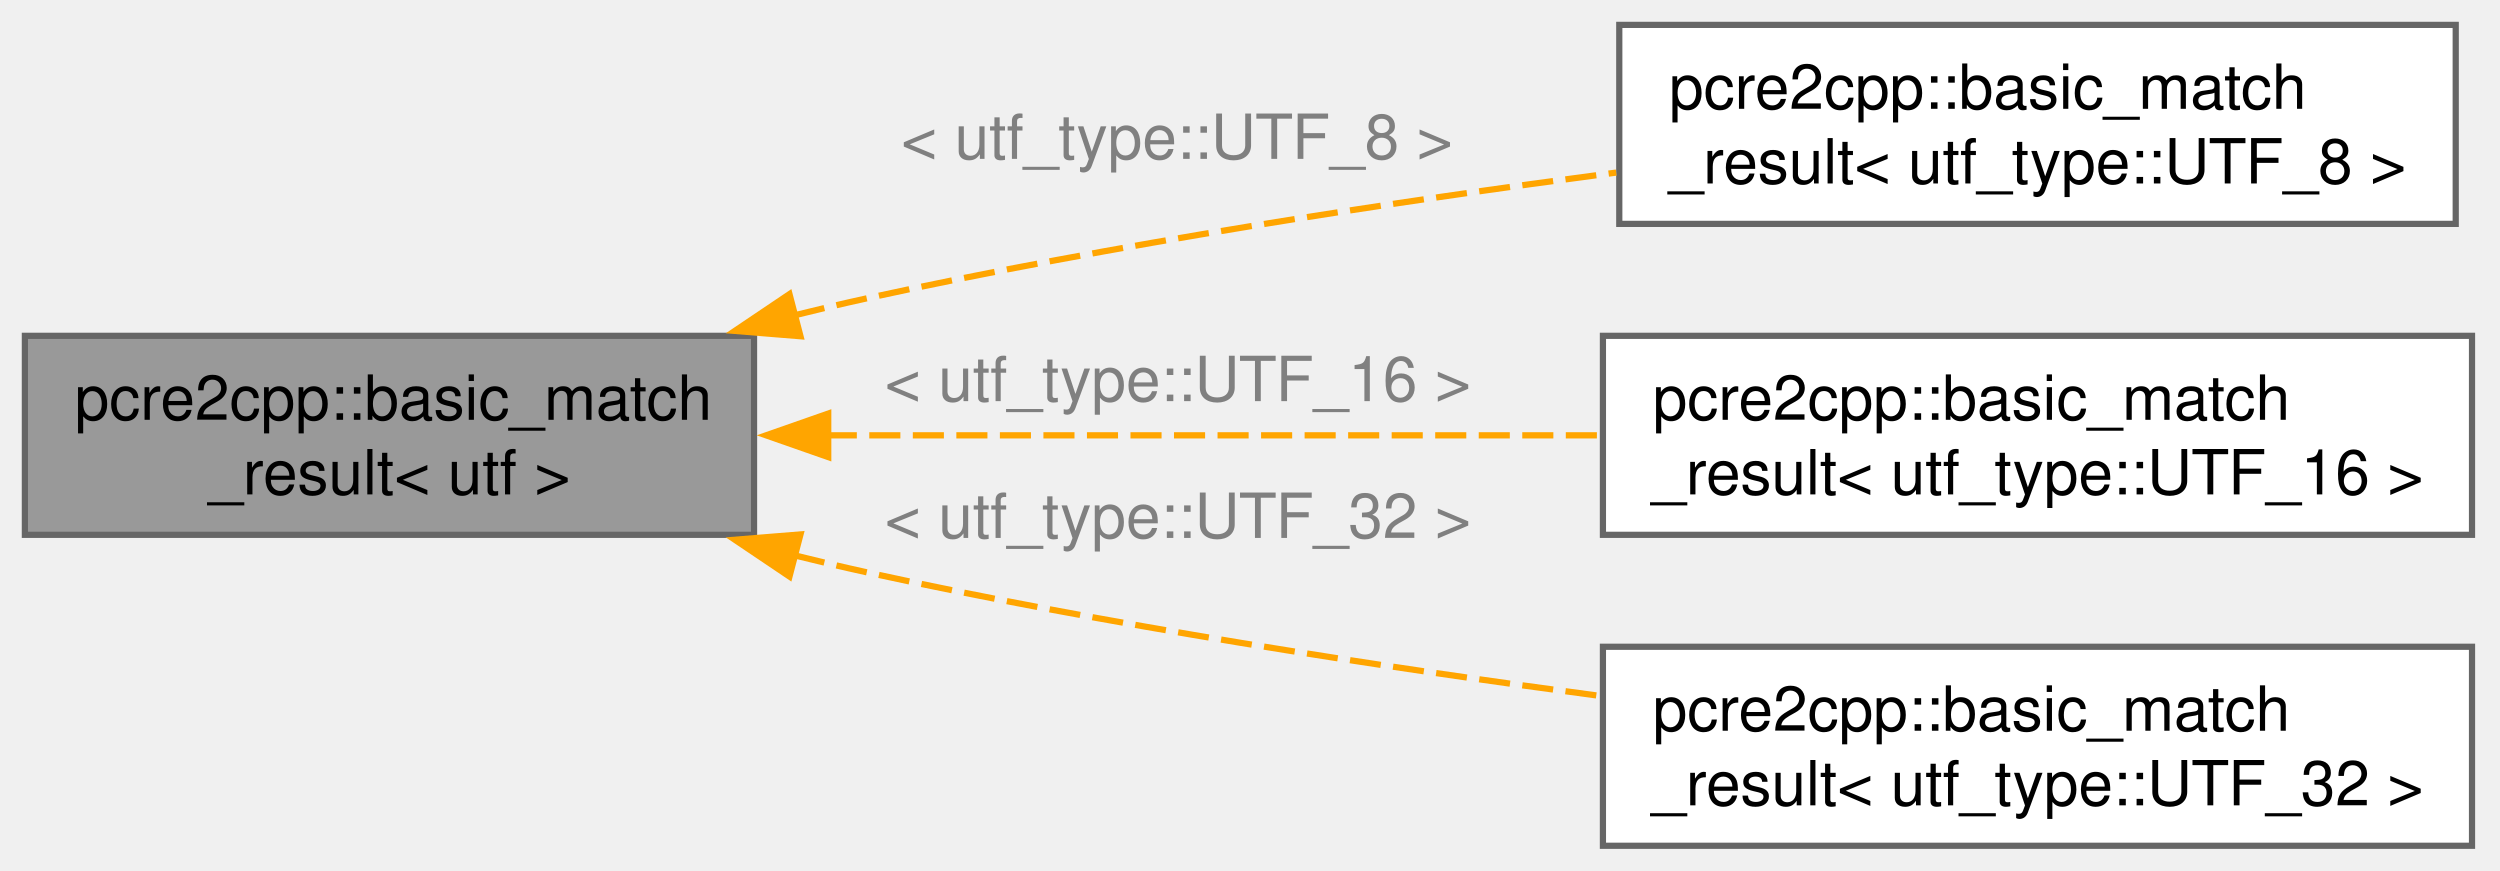
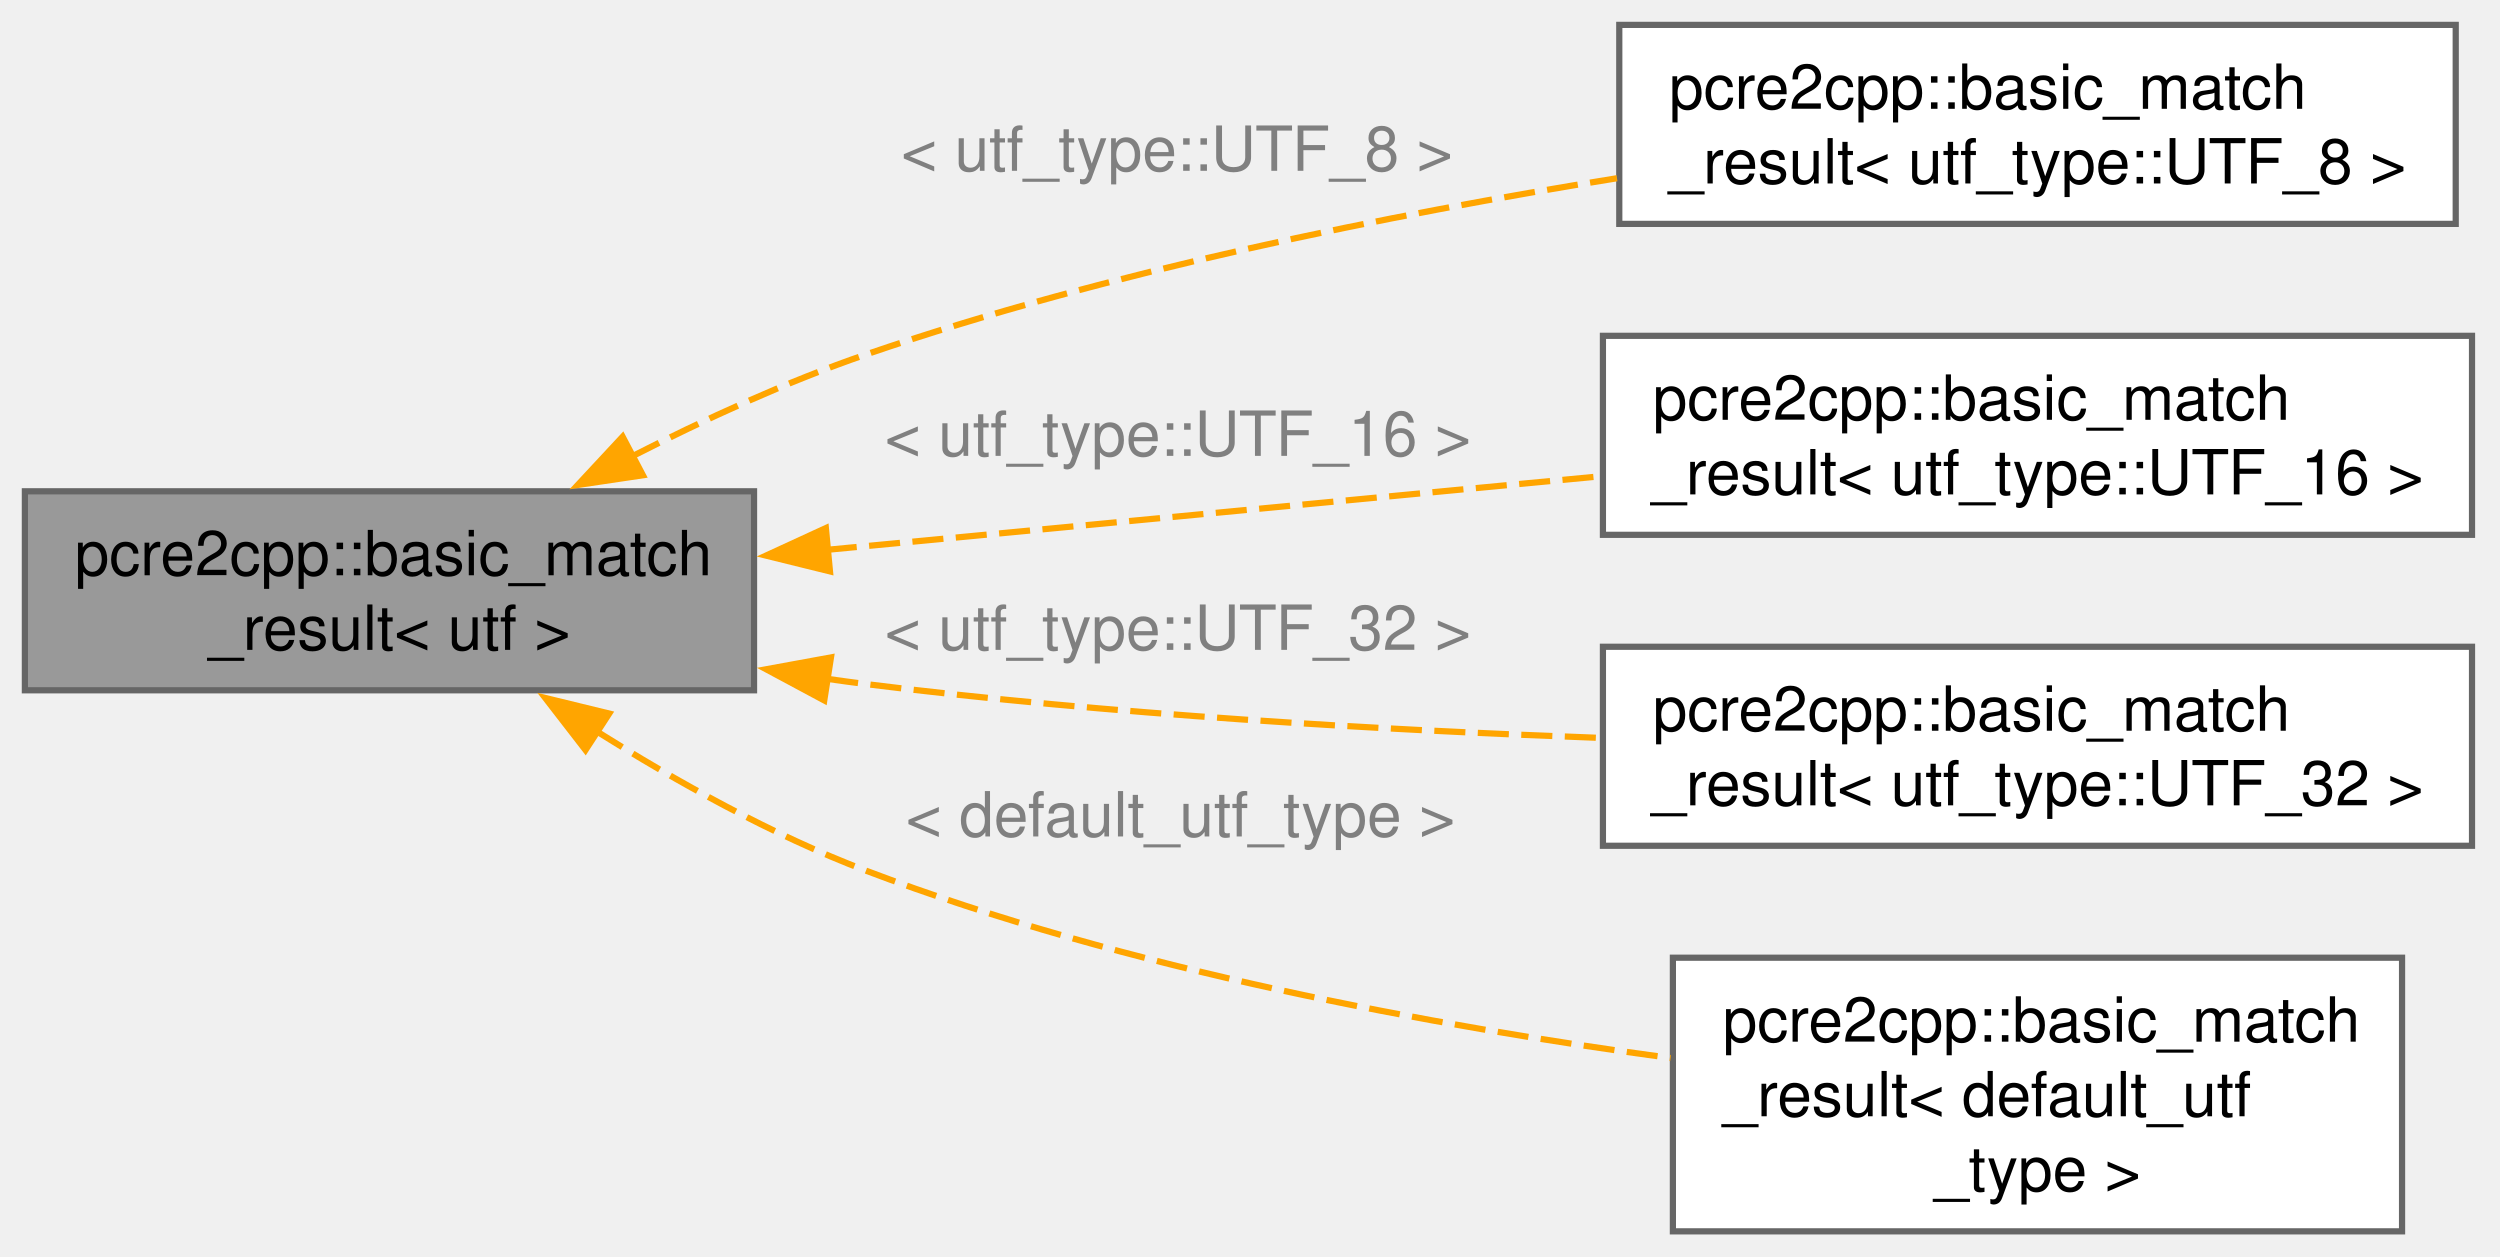
- <svg xmlns="http://www.w3.org/2000/svg" xmlns:xlink="http://www.w3.org/1999/xlink" width="402pt" height="140pt" viewBox="0.00 0.00 402.00 140.00">
-   <g id="graph0" class="graph" transform="scale(1 1) rotate(0) translate(4 136)">
+ <svg xmlns="http://www.w3.org/2000/svg" xmlns:xlink="http://www.w3.org/1999/xlink" width="402pt" height="202pt" viewBox="0.00 0.00 402.00 202.00">
+   <g id="graph0" class="graph" transform="scale(1 1) rotate(0) translate(4 198)">
    <g id="Node000001" class="node">
      <g id="a_Node000001">
        <a xlink:title="Basic container to result data of match function.">
-           <polygon fill="#999999" stroke="#666666" points="117.25,-82 0,-82 0,-50 117.25,-50 117.25,-82" />
-           <text xml:space="preserve" text-anchor="start" x="8" y="-68.5" font-family="Helvetica,sans-Serif" font-size="10.00">pcre2cpp::basic_match</text>
-           <text xml:space="preserve" text-anchor="middle" x="58.62" y="-56.5" font-family="Helvetica,sans-Serif" font-size="10.00">_result&lt; utf &gt;</text>
+           <polygon fill="#999999" stroke="#666666" points="117.25,-119 0,-119 0,-87 117.25,-87 117.25,-119" />
+           <text xml:space="preserve" text-anchor="start" x="8" y="-105.5" font-family="Helvetica,sans-Serif" font-size="10.00">pcre2cpp::basic_match</text>
+           <text xml:space="preserve" text-anchor="middle" x="58.62" y="-93.5" font-family="Helvetica,sans-Serif" font-size="10.00">_result&lt; utf &gt;</text>
        </a>
      </g>
    </g>
    <g id="Node000002" class="node">
      <g id="a_Node000002">
        <a xlink:href="../../d1/d9f/classpcre2cpp_1_1basic__match__result.html" target="_top" xlink:title=" ">
-           <polygon fill="white" stroke="#666666" points="390.88,-132 256.38,-132 256.38,-100 390.88,-100 390.88,-132" />
-           <text xml:space="preserve" text-anchor="start" x="264.38" y="-118.5" font-family="Helvetica,sans-Serif" font-size="10.00">pcre2cpp::basic_match</text>
-           <text xml:space="preserve" text-anchor="middle" x="323.62" y="-106.5" font-family="Helvetica,sans-Serif" font-size="10.00">_result&lt; utf_type::UTF_8 &gt;</text>
+           <polygon fill="white" stroke="#666666" points="390.88,-194 256.38,-194 256.38,-162 390.88,-162 390.88,-194" />
+           <text xml:space="preserve" text-anchor="start" x="264.38" y="-180.5" font-family="Helvetica,sans-Serif" font-size="10.00">pcre2cpp::basic_match</text>
+           <text xml:space="preserve" text-anchor="middle" x="323.62" y="-168.5" font-family="Helvetica,sans-Serif" font-size="10.00">_result&lt; utf_type::UTF_8 &gt;</text>
        </a>
      </g>
    </g>
    <g id="edge1_Node000001_Node000002" class="edge">
      <g id="a_edge1_Node000001_Node000002">
        <a xlink:title=" ">
-           <path fill="none" stroke="orange" stroke-dasharray="5,2" d="M123.69,-85.28C127.59,-86.25 131.46,-87.17 135.25,-88 174.93,-96.69 219.93,-103.52 255.89,-108.25" />
-           <polygon fill="orange" stroke="orange" points="124.72,-81.93 114.16,-82.79 122.95,-88.71 124.72,-81.93" />
+           <path fill="none" stroke="orange" stroke-dasharray="5,2" d="M97.51,-124.55C109.31,-130.57 122.56,-136.65 135.25,-141 174.3,-154.39 219.69,-163.51 256.01,-169.34" />
+           <polygon fill="orange" stroke="orange" points="99.38,-121.58 88.9,-120.02 96.12,-127.78 99.38,-121.58" />
        </a>
      </g>
-       <text xml:space="preserve" text-anchor="start" x="140.88" y="-110.45" font-family="Helvetica,sans-Serif" font-size="10.00" fill="grey">&lt; utf_type::UTF_8 &gt;</text>
+       <text xml:space="preserve" text-anchor="start" x="140.88" y="-170.53" font-family="Helvetica,sans-Serif" font-size="10.00" fill="grey">&lt; utf_type::UTF_8 &gt;</text>
    </g>
    <g id="Node000003" class="node">
      <g id="a_Node000003">
        <a xlink:href="../../d1/d9f/classpcre2cpp_1_1basic__match__result.html" target="_top" xlink:title=" ">
-           <polygon fill="white" stroke="#666666" points="393.5,-82 253.75,-82 253.75,-50 393.5,-50 393.5,-82" />
-           <text xml:space="preserve" text-anchor="start" x="261.75" y="-68.5" font-family="Helvetica,sans-Serif" font-size="10.00">pcre2cpp::basic_match</text>
-           <text xml:space="preserve" text-anchor="middle" x="323.62" y="-56.5" font-family="Helvetica,sans-Serif" font-size="10.00">_result&lt; utf_type::UTF_16 &gt;</text>
+           <polygon fill="white" stroke="#666666" points="393.5,-144 253.75,-144 253.75,-112 393.5,-112 393.5,-144" />
+           <text xml:space="preserve" text-anchor="start" x="261.75" y="-130.5" font-family="Helvetica,sans-Serif" font-size="10.00">pcre2cpp::basic_match</text>
+           <text xml:space="preserve" text-anchor="middle" x="323.62" y="-118.5" font-family="Helvetica,sans-Serif" font-size="10.00">_result&lt; utf_type::UTF_16 &gt;</text>
        </a>
      </g>
    </g>
    <g id="edge2_Node000001_Node000003" class="edge">
      <g id="a_edge2_Node000001_Node000003">
        <a xlink:title=" ">
-           <path fill="none" stroke="orange" stroke-dasharray="5,2" d="M128.78,-66C167.28,-66 215.05,-66 253.54,-66" />
-           <polygon fill="orange" stroke="orange" points="129.18,-62.5 119.18,-66 129.18,-69.5 129.18,-62.5" />
+           <path fill="none" stroke="orange" stroke-dasharray="5,2" d="M128.78,-109.57C167.28,-113.23 215.05,-117.77 253.54,-121.43" />
+           <polygon fill="orange" stroke="orange" points="129.46,-106.12 119.17,-108.66 128.8,-113.09 129.46,-106.12" />
        </a>
      </g>
-       <text xml:space="preserve" text-anchor="start" x="138.25" y="-71.5" font-family="Helvetica,sans-Serif" font-size="10.00" fill="grey">&lt; utf_type::UTF_16 &gt;</text>
+       <text xml:space="preserve" text-anchor="start" x="138.25" y="-124.7" font-family="Helvetica,sans-Serif" font-size="10.00" fill="grey">&lt; utf_type::UTF_16 &gt;</text>
    </g>
    <g id="Node000004" class="node">
      <g id="a_Node000004">
        <a xlink:href="../../d1/d9f/classpcre2cpp_1_1basic__match__result.html" target="_top" xlink:title=" ">
-           <polygon fill="white" stroke="#666666" points="393.5,-32 253.75,-32 253.75,0 393.5,0 393.5,-32" />
-           <text xml:space="preserve" text-anchor="start" x="261.75" y="-18.5" font-family="Helvetica,sans-Serif" font-size="10.00">pcre2cpp::basic_match</text>
-           <text xml:space="preserve" text-anchor="middle" x="323.62" y="-6.5" font-family="Helvetica,sans-Serif" font-size="10.00">_result&lt; utf_type::UTF_32 &gt;</text>
+           <polygon fill="white" stroke="#666666" points="393.5,-94 253.75,-94 253.75,-62 393.5,-62 393.5,-94" />
+           <text xml:space="preserve" text-anchor="start" x="261.75" y="-80.5" font-family="Helvetica,sans-Serif" font-size="10.00">pcre2cpp::basic_match</text>
+           <text xml:space="preserve" text-anchor="middle" x="323.62" y="-68.5" font-family="Helvetica,sans-Serif" font-size="10.00">_result&lt; utf_type::UTF_32 &gt;</text>
        </a>
      </g>
    </g>
    <g id="edge3_Node000001_Node000004" class="edge">
      <g id="a_edge3_Node000001_Node000004">
        <a xlink:title=" ">
-           <path fill="none" stroke="orange" stroke-dasharray="5,2" d="M123.69,-46.72C127.59,-45.75 131.46,-44.83 135.25,-44 173.97,-35.52 217.75,-28.82 253.25,-24.1" />
-           <polygon fill="orange" stroke="orange" points="122.95,-43.29 114.16,-49.21 124.72,-50.07 122.95,-43.29" />
+           <path fill="none" stroke="orange" stroke-dasharray="5,2" d="M129.02,-88.84C131.12,-88.54 133.2,-88.26 135.25,-88 174.2,-83.12 218,-80.62 253.45,-79.34" />
+           <polygon fill="orange" stroke="orange" points="128.54,-85.37 119.2,-90.38 129.62,-92.29 128.54,-85.37" />
        </a>
      </g>
-       <text xml:space="preserve" text-anchor="start" x="138.25" y="-49.5" font-family="Helvetica,sans-Serif" font-size="10.00" fill="grey">&lt; utf_type::UTF_32 &gt;</text>
+       <text xml:space="preserve" text-anchor="start" x="138.25" y="-93.5" font-family="Helvetica,sans-Serif" font-size="10.00" fill="grey">&lt; utf_type::UTF_32 &gt;</text>
+     </g>
+     <g id="Node000005" class="node">
+       <g id="a_Node000005">
+         <a xlink:href="../../d1/d9f/classpcre2cpp_1_1basic__match__result.html" target="_top" xlink:title=" ">
+           <polygon fill="white" stroke="#666666" points="382.25,-44 265,-44 265,0 382.25,0 382.25,-44" />
+           <text xml:space="preserve" text-anchor="start" x="273" y="-30.5" font-family="Helvetica,sans-Serif" font-size="10.00">pcre2cpp::basic_match</text>
+           <text xml:space="preserve" text-anchor="start" x="273" y="-18.5" font-family="Helvetica,sans-Serif" font-size="10.00">_result&lt; default_utf</text>
+           <text xml:space="preserve" text-anchor="middle" x="323.62" y="-6.5" font-family="Helvetica,sans-Serif" font-size="10.00">_type &gt;</text>
+         </a>
+       </g>
+     </g>
+     <g id="edge4_Node000001_Node000005" class="edge">
+       <g id="a_edge4_Node000001_Node000005">
+         <a xlink:title=" ">
+           <path fill="none" stroke="orange" stroke-dasharray="5,2" d="M91.8,-80.49C104.78,-72.33 120.23,-63.71 135.25,-58 177.05,-42.11 226.87,-32.97 264.63,-27.87" />
+           <polygon fill="orange" stroke="orange" points="90.15,-77.39 83.67,-85.77 93.96,-83.26 90.15,-77.39" />
+         </a>
+       </g>
+       <text xml:space="preserve" text-anchor="start" x="141.62" y="-63.5" font-family="Helvetica,sans-Serif" font-size="10.00" fill="grey">&lt; default_utf_type &gt;</text>
    </g>
  </g>
</svg>
